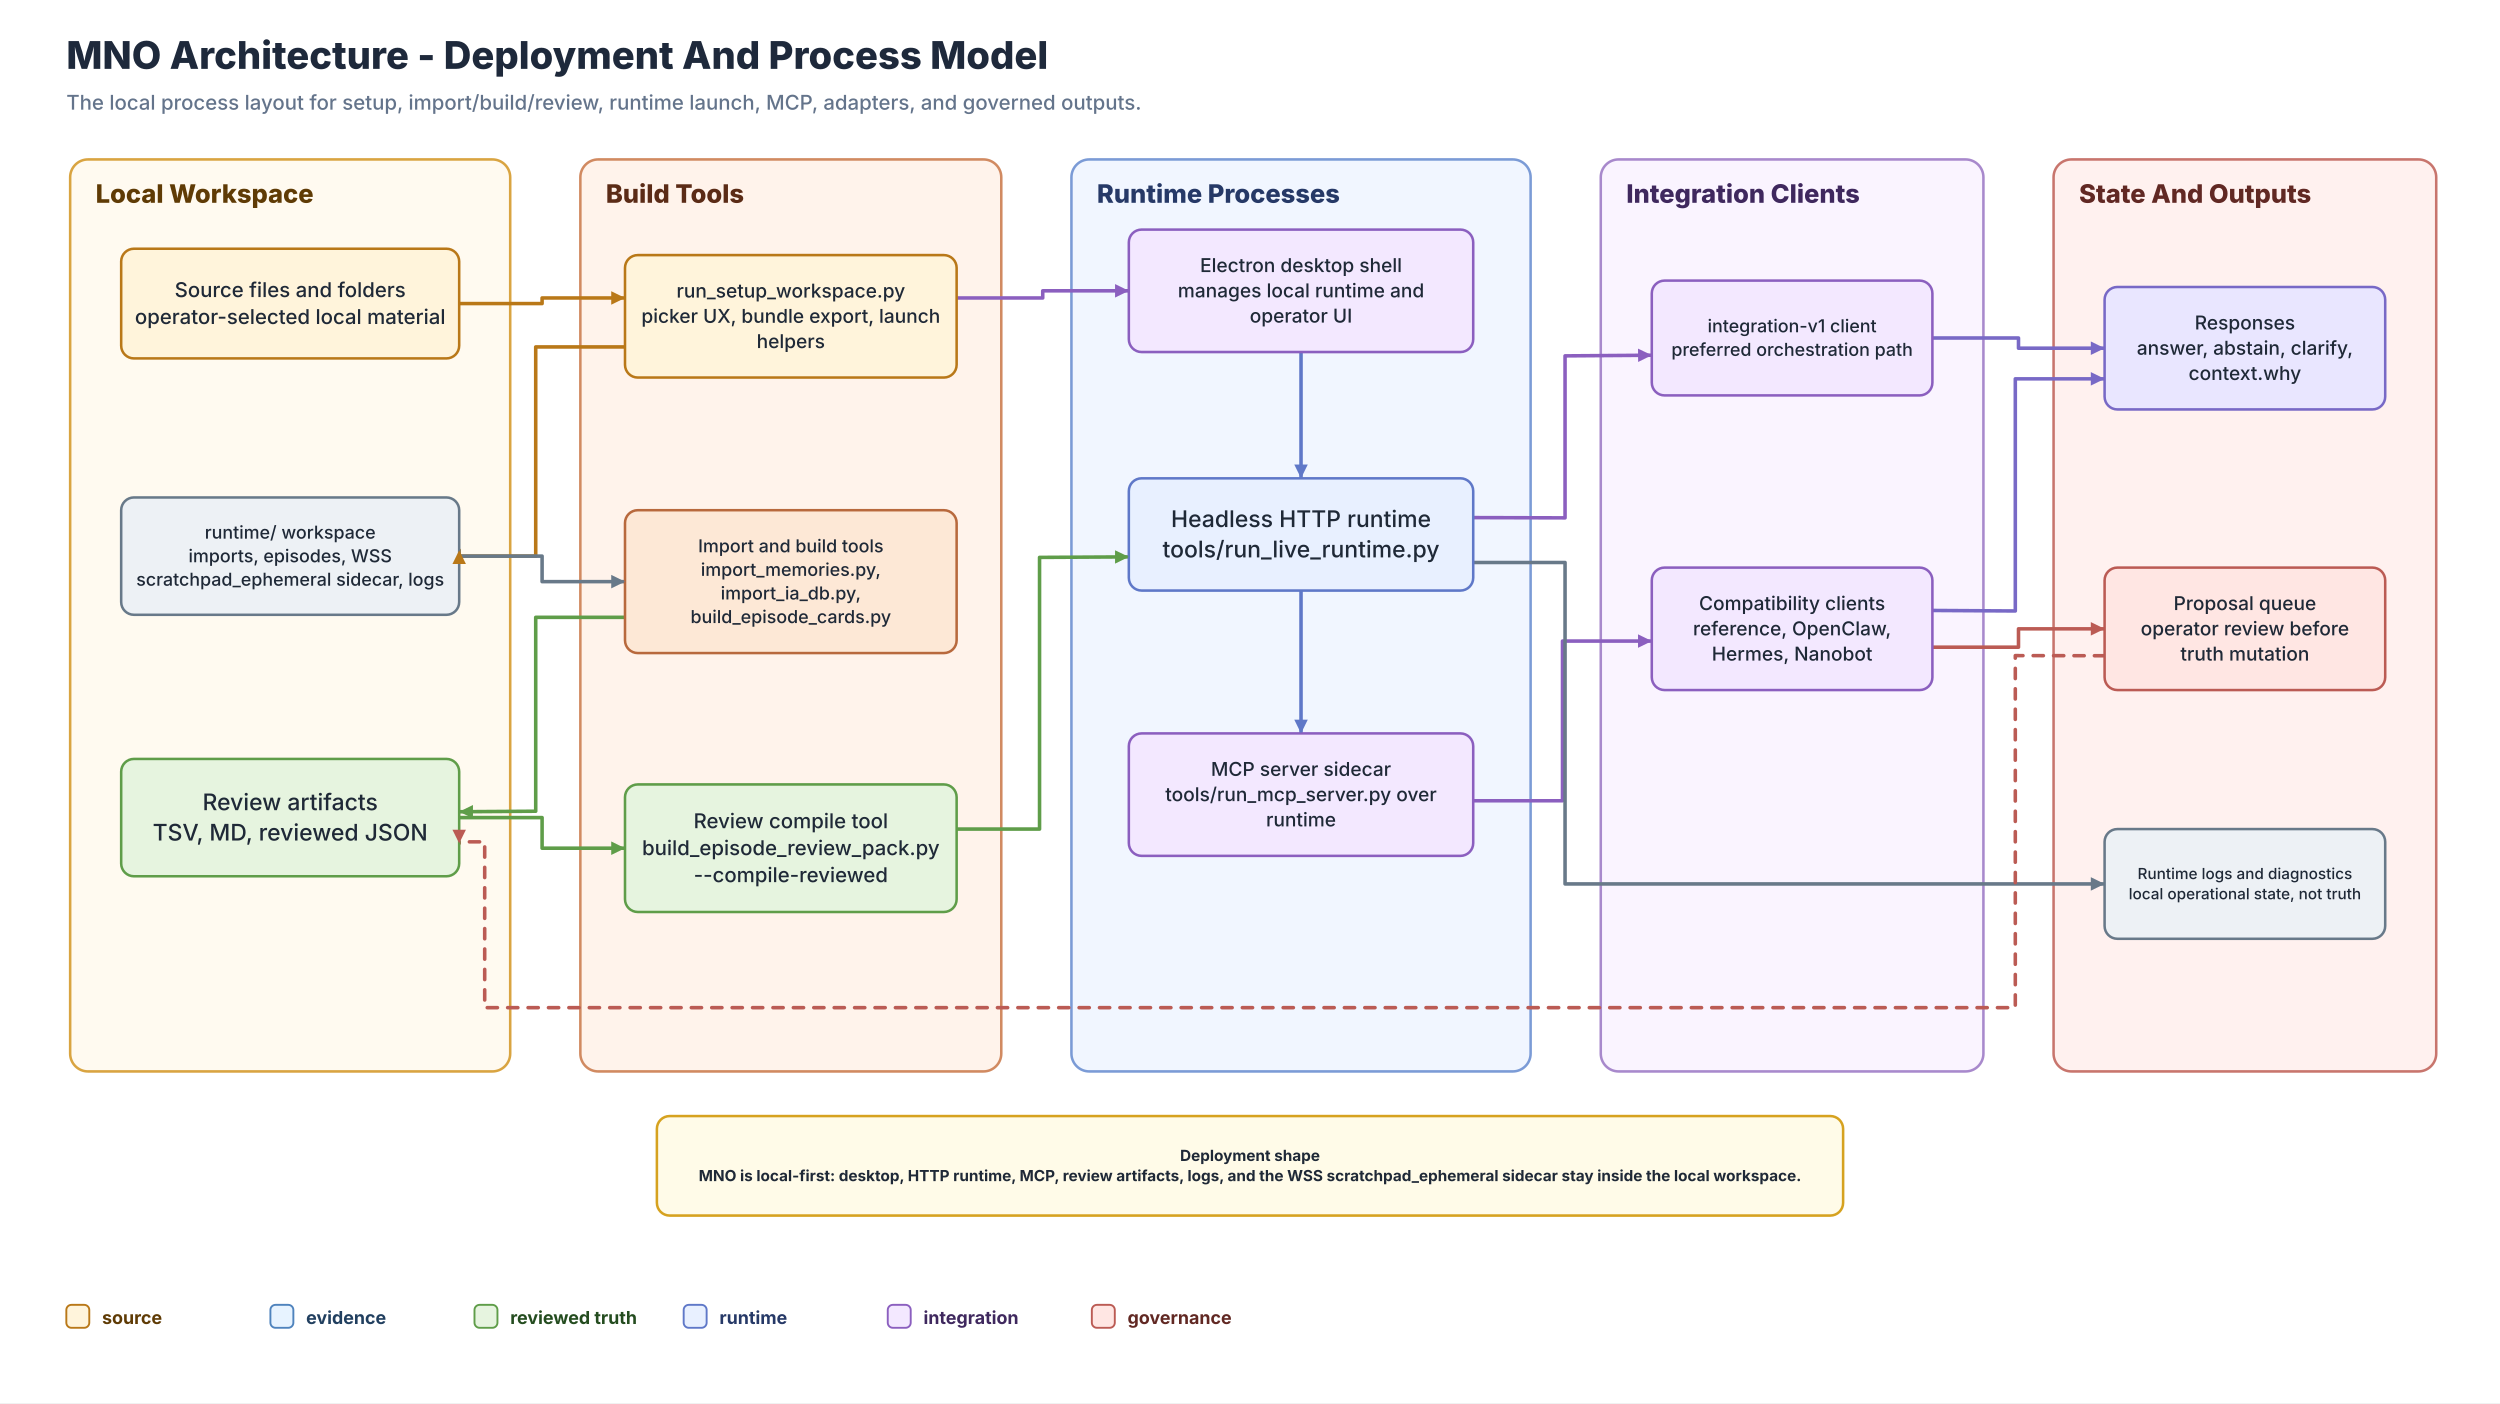
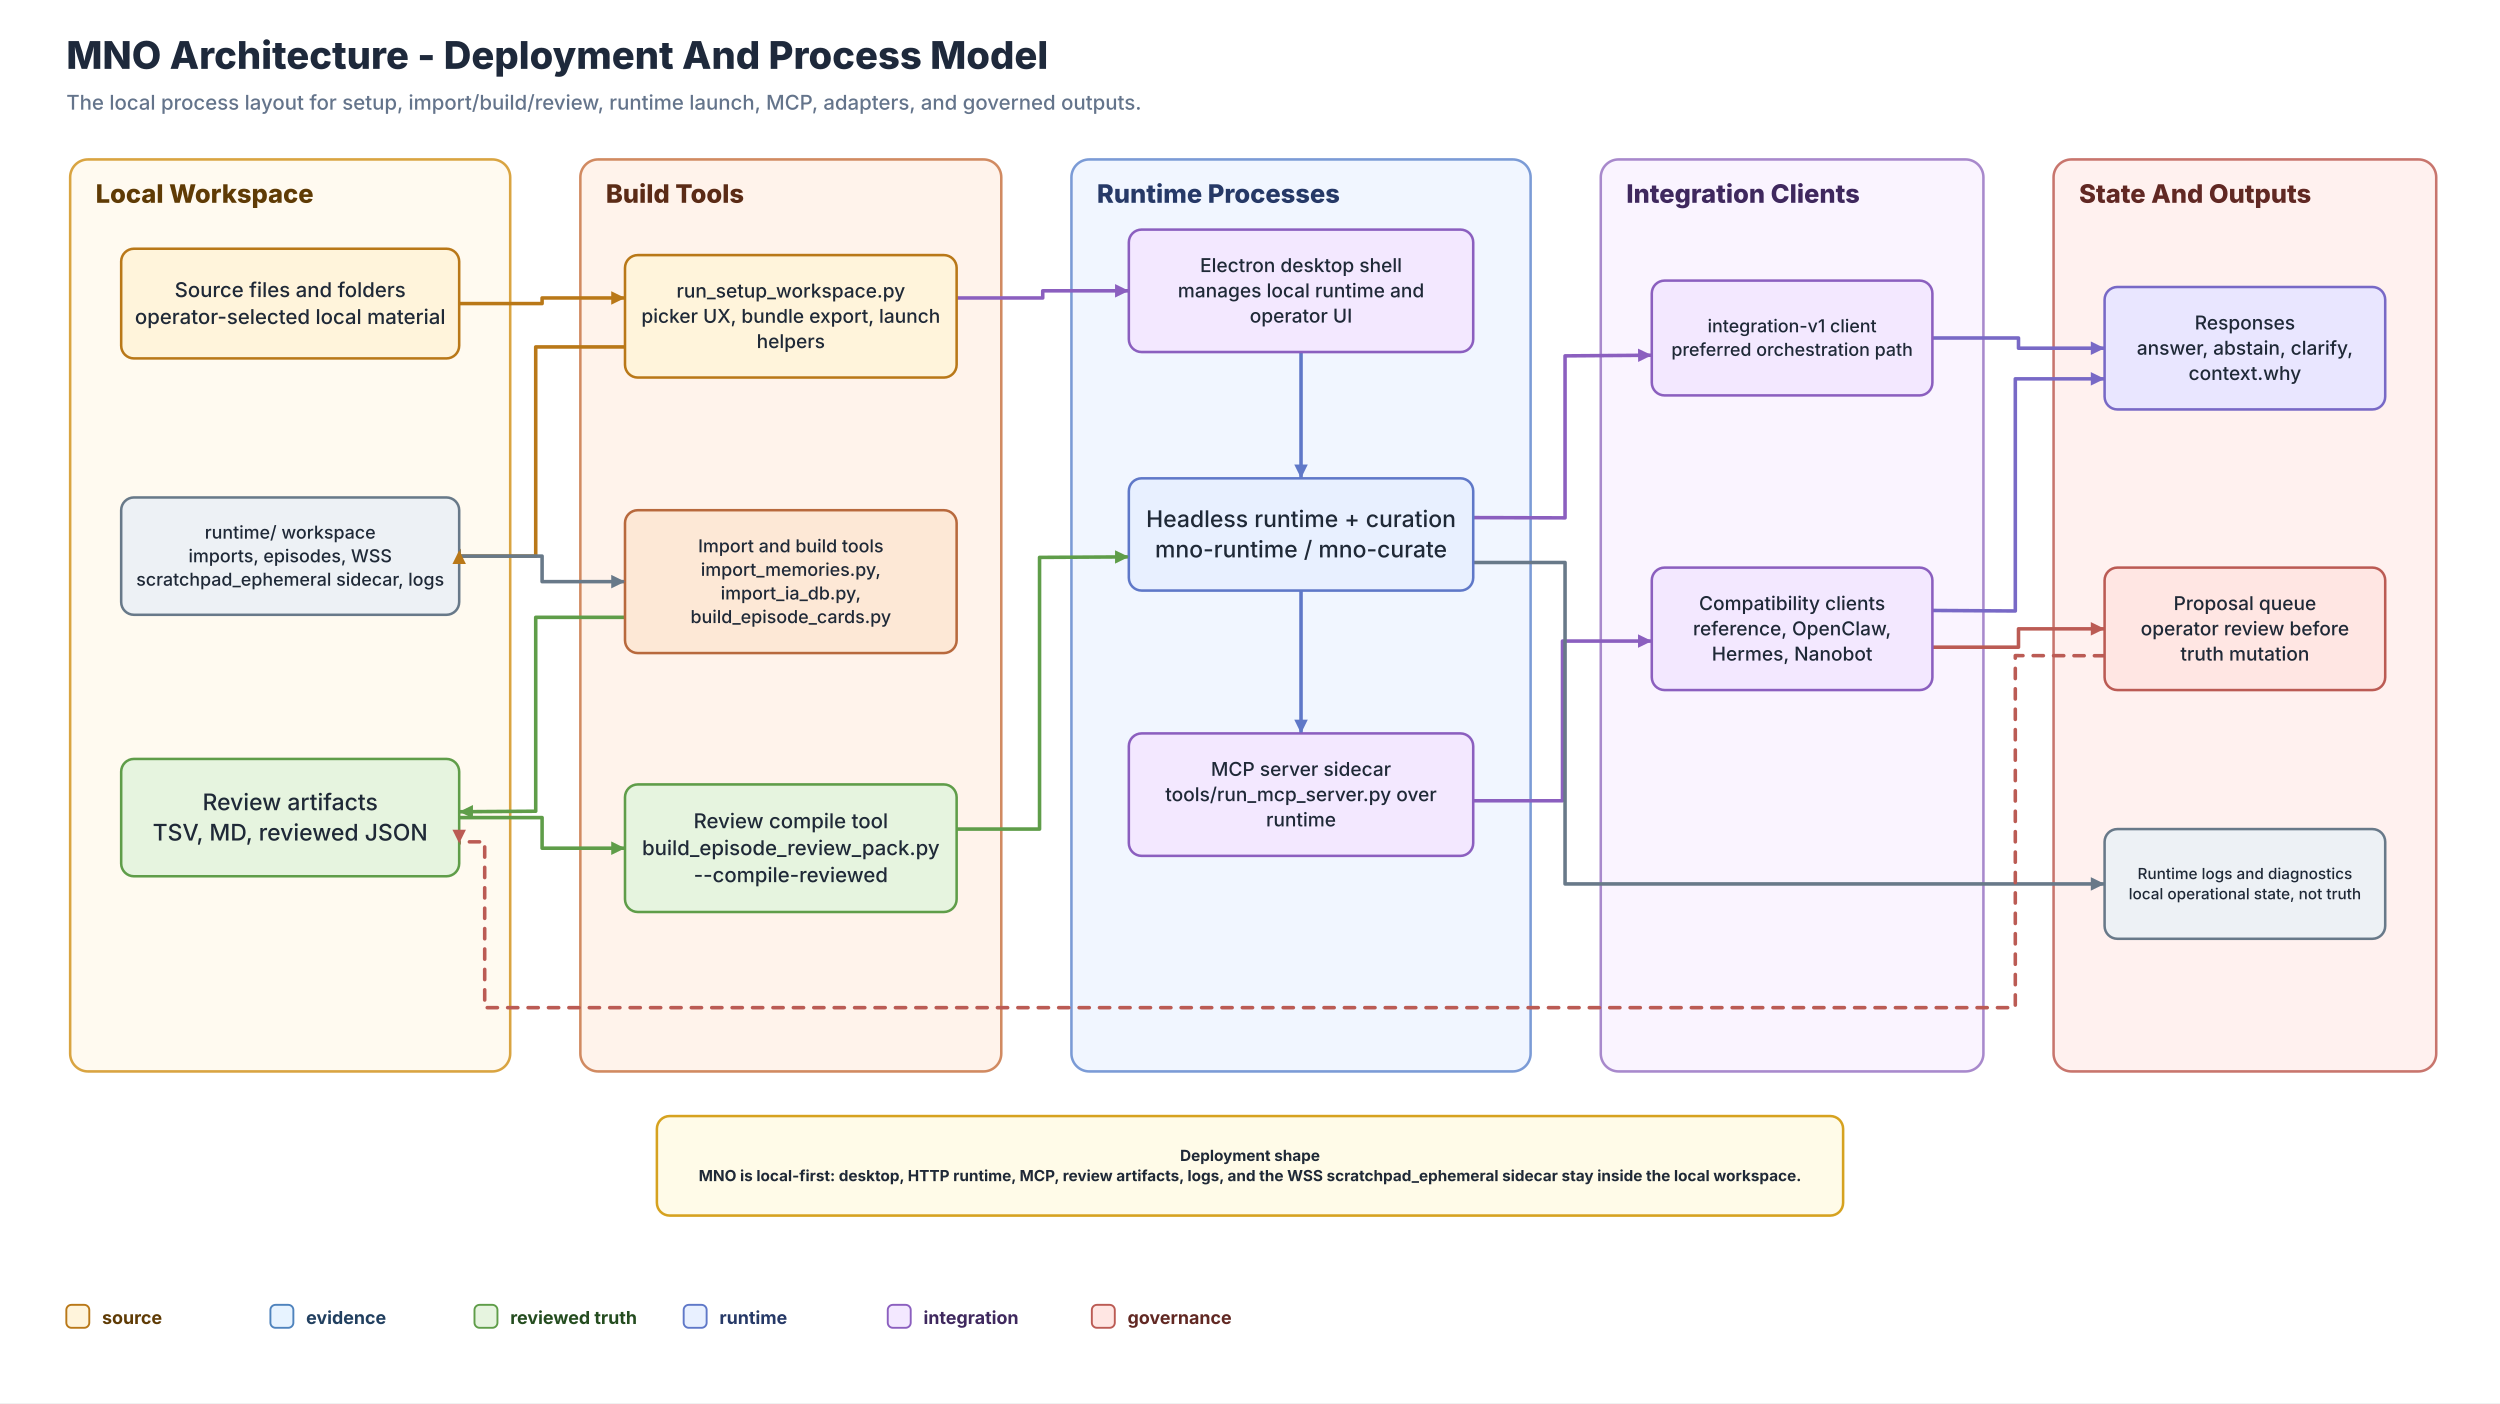
<svg xmlns="http://www.w3.org/2000/svg" width="1960" height="1100" viewBox="0 0 1960 1100" role="img" aria-label="MNO Architecture - Deployment And Process Model">
  <rect width="100%" height="100%" fill="#ffffff" />
  <text x="52" y="54" font-family="Segoe UI, Inter, Arial, sans-serif" font-size="30" font-weight="800" fill="#1e293b">MNO Architecture - Deployment And Process Model</text>
  <text x="52" y="86" font-family="Segoe UI, Inter, Arial, sans-serif" font-size="16" font-weight="500" fill="#64748b">The local process layout for setup, import/build/review, runtime launch, MCP, adapters, and governed outputs.</text>
  <rect x="55" y="125" width="345" height="715" rx="14" fill="#fffaf0" stroke="#d9a441" stroke-width="2" />
  <text x="75.0" y="159.0" font-family="Segoe UI, Inter, Arial, sans-serif" font-size="20" font-weight="800" fill="#5f3b05">Local Workspace</text>
  <rect x="455" y="125" width="330" height="715" rx="14" fill="#fff3eb" stroke="#d18a61" stroke-width="2" />
  <text x="475.0" y="159.0" font-family="Segoe UI, Inter, Arial, sans-serif" font-size="20" font-weight="800" fill="#5b2b16">Build Tools</text>
  <rect x="840" y="125" width="360" height="715" rx="14" fill="#f1f6ff" stroke="#7b9bd6" stroke-width="2" />
  <text x="860.0" y="159.0" font-family="Segoe UI, Inter, Arial, sans-serif" font-size="20" font-weight="800" fill="#263967">Runtime Processes</text>
  <rect x="1255" y="125" width="300" height="715" rx="14" fill="#faf4ff" stroke="#a889cc" stroke-width="2" />
  <text x="1275.0" y="159.0" font-family="Segoe UI, Inter, Arial, sans-serif" font-size="20" font-weight="800" fill="#3f285e">Integration Clients</text>
  <rect x="1610" y="125" width="300" height="715" rx="14" fill="#fff1ef" stroke="#c8756d" stroke-width="2" />
  <text x="1630.0" y="159.0" font-family="Segoe UI, Inter, Arial, sans-serif" font-size="20" font-weight="800" fill="#612823">State And Outputs</text>
  <polyline points="360.0,238.0 425.0,238.0 425.0,233.6 490.0,233.6" fill="none" stroke="#b97818" stroke-width="2.8" stroke-linecap="round" stroke-linejoin="round" />
  <polyline points="490.0,272.0 420.0,272.0 420.0,436.0 360.0,436.0 360.0,431.4" fill="none" stroke="#b97818" stroke-width="2.8" stroke-linecap="round" stroke-linejoin="round" />
  <polyline points="360.0,436.0 425.0,436.0 425.0,456.0 490.0,456.0" fill="none" stroke="#687989" stroke-width="2.8" stroke-linecap="round" stroke-linejoin="round" />
  <polyline points="490.0,484.0 420.0,484.0 420.0,636.0 360.0,636.4" fill="none" stroke="#5f9d49" stroke-width="2.8" stroke-linecap="round" stroke-linejoin="round" />
  <polyline points="360.0,641.0 425.0,641.0 425.0,665.0 490.0,665.0" fill="none" stroke="#5f9d49" stroke-width="2.8" stroke-linecap="round" stroke-linejoin="round" />
  <polyline points="750.0,650.0 815.0,650.0 815.0,437.0 885.0,436.6" fill="none" stroke="#5f9d49" stroke-width="2.8" stroke-linecap="round" stroke-linejoin="round" />
  <polyline points="750.0,233.6 817.5,233.6 817.5,228.0 885.0,228.0" fill="none" stroke="#8b5fbf" stroke-width="2.8" stroke-linecap="round" stroke-linejoin="round" />
  <polyline points="1020.0,276.0 1020.0,375.0" fill="none" stroke="#5f78c8" stroke-width="2.8" stroke-linecap="round" stroke-linejoin="round" />
  <polyline points="1020.0,463.0 1020.0,575.0" fill="none" stroke="#5f78c8" stroke-width="2.8" stroke-linecap="round" stroke-linejoin="round" />
  <polyline points="1155.0,405.8 1227.0,406.0 1227.0,279.0 1295.0,278.5" fill="none" stroke="#8b5fbf" stroke-width="2.8" stroke-linecap="round" stroke-linejoin="round" />
  <polyline points="1155.0,627.8 1225.0,627.8 1225.0,502.6 1295.0,502.6" fill="none" stroke="#8b5fbf" stroke-width="2.8" stroke-linecap="round" stroke-linejoin="round" />
  <polyline points="1515.0,265.0 1582.5,265.0 1582.5,273.0 1650.0,273.0" fill="none" stroke="#7869c6" stroke-width="2.8" stroke-linecap="round" stroke-linejoin="round" />
  <polyline points="1515.0,478.6 1580.0,479.0 1580.0,297.0 1650.0,297.0" fill="none" stroke="#7869c6" stroke-width="2.8" stroke-linecap="round" stroke-linejoin="round" />
  <polyline points="1515.0,507.4 1582.5,507.4 1582.5,493.0 1650.0,493.0" fill="none" stroke="#bb5b54" stroke-width="2.8" stroke-linecap="round" stroke-linejoin="round" />
  <polyline points="1155.0,441.0 1227.0,441.0 1227.0,693.0 1650.0,693.0" fill="none" stroke="#687989" stroke-width="2.8" stroke-linecap="round" stroke-linejoin="round" />
  <polyline points="1650.0,514.1 1580.0,514.0 1580.0,790.0 380.0,790.0 380.0,660.0 360.0,660.0 360.0,661.2" fill="none" stroke="#bb5b54" stroke-width="2.8" stroke-linecap="round" stroke-linejoin="round" stroke-dasharray="8 8" />
  <rect x="95" y="195" width="265" height="86" rx="10" fill="#fff4db" stroke="#b97818" stroke-width="2" />
  <g class="node-label">
    <text x="227.5" y="232.9" text-anchor="middle" font-family="Segoe UI, Inter, Arial, sans-serif" font-size="16" font-weight="500" fill="#1f2937">Source files and folders</text>
    <text x="227.5" y="254.0" text-anchor="middle" font-family="Segoe UI, Inter, Arial, sans-serif" font-size="16" font-weight="500" fill="#1f2937">operator-selected local material</text>
  </g>
  <rect x="95" y="390" width="265" height="92" rx="10" fill="#edf1f5" stroke="#687989" stroke-width="2" />
  <g class="node-label">
    <text x="227.5" y="422.3" text-anchor="middle" font-family="Segoe UI, Inter, Arial, sans-serif" font-size="14" font-weight="500" fill="#1f2937">runtime/ workspace</text>
    <text x="227.5" y="440.8" text-anchor="middle" font-family="Segoe UI, Inter, Arial, sans-serif" font-size="14" font-weight="500" fill="#1f2937">imports, episodes, WSS</text>
    <text x="227.5" y="459.2" text-anchor="middle" font-family="Segoe UI, Inter, Arial, sans-serif" font-size="14" font-weight="500" fill="#1f2937">scratchpad_ephemeral sidecar, logs</text>
  </g>
  <rect x="95" y="595" width="265" height="92" rx="10" fill="#e6f4df" stroke="#5f9d49" stroke-width="2" />
  <g class="node-label">
    <text x="227.5" y="635.2" text-anchor="middle" font-family="Segoe UI, Inter, Arial, sans-serif" font-size="18" font-weight="500" fill="#1f2937">Review artifacts</text>
    <text x="227.5" y="659.0" text-anchor="middle" font-family="Segoe UI, Inter, Arial, sans-serif" font-size="18" font-weight="500" fill="#1f2937">TSV, MD, reviewed JSON</text>
  </g>
  <rect x="490" y="200" width="260" height="96" rx="10" fill="#fff4db" stroke="#b97818" stroke-width="2" />
  <g class="node-label">
    <text x="620.0" y="233.3" text-anchor="middle" font-family="Segoe UI, Inter, Arial, sans-serif" font-size="15" font-weight="500" fill="#1f2937">run_setup_workspace.py</text>
    <text x="620.0" y="253.1" text-anchor="middle" font-family="Segoe UI, Inter, Arial, sans-serif" font-size="15" font-weight="500" fill="#1f2937">picker UX, bundle export, launch</text>
    <text x="620.0" y="272.9" text-anchor="middle" font-family="Segoe UI, Inter, Arial, sans-serif" font-size="15" font-weight="500" fill="#1f2937">helpers</text>
  </g>
  <rect x="490" y="400" width="260" height="112" rx="10" fill="#fde8d6" stroke="#b8693d" stroke-width="2" />
  <g class="node-label">
    <text x="620.0" y="433.0" text-anchor="middle" font-family="Segoe UI, Inter, Arial, sans-serif" font-size="14" font-weight="500" fill="#1f2937">Import and build tools</text>
    <text x="620.0" y="451.5" text-anchor="middle" font-family="Segoe UI, Inter, Arial, sans-serif" font-size="14" font-weight="500" fill="#1f2937">import_memories.py,</text>
    <text x="620.0" y="470.0" text-anchor="middle" font-family="Segoe UI, Inter, Arial, sans-serif" font-size="14" font-weight="500" fill="#1f2937">import_ia_db.py,</text>
    <text x="620.0" y="488.5" text-anchor="middle" font-family="Segoe UI, Inter, Arial, sans-serif" font-size="14" font-weight="500" fill="#1f2937">build_episode_cards.py</text>
  </g>
  <rect x="490" y="615" width="260" height="100" rx="10" fill="#e6f4df" stroke="#5f9d49" stroke-width="2" />
  <g class="node-label">
    <text x="620.0" y="649.3" text-anchor="middle" font-family="Segoe UI, Inter, Arial, sans-serif" font-size="16" font-weight="500" fill="#1f2937">Review compile tool</text>
    <text x="620.0" y="670.4" text-anchor="middle" font-family="Segoe UI, Inter, Arial, sans-serif" font-size="16" font-weight="500" fill="#1f2937">build_episode_review_pack.py</text>
    <text x="620.0" y="691.6" text-anchor="middle" font-family="Segoe UI, Inter, Arial, sans-serif" font-size="16" font-weight="500" fill="#1f2937">--compile-reviewed</text>
  </g>
  <rect x="885" y="180" width="270" height="96" rx="10" fill="#f3e8ff" stroke="#8b5fbf" stroke-width="2" />
  <g class="node-label">
    <text x="1020.0" y="213.3" text-anchor="middle" font-family="Segoe UI, Inter, Arial, sans-serif" font-size="15" font-weight="500" fill="#1f2937">Electron desktop shell</text>
    <text x="1020.0" y="233.1" text-anchor="middle" font-family="Segoe UI, Inter, Arial, sans-serif" font-size="15" font-weight="500" fill="#1f2937">manages local runtime and</text>
    <text x="1020.0" y="252.9" text-anchor="middle" font-family="Segoe UI, Inter, Arial, sans-serif" font-size="15" font-weight="500" fill="#1f2937">operator UI</text>
  </g>
  <rect x="885" y="375" width="270" height="88" rx="10" fill="#e8f0ff" stroke="#5f78c8" stroke-width="2" />
  <g class="node-label">
-     <text x="1020.0" y="413.2" text-anchor="middle" font-family="Segoe UI, Inter, Arial, sans-serif" font-size="18" font-weight="500" fill="#1f2937">Headless HTTP runtime</text>
-     <text x="1020.0" y="437.0" text-anchor="middle" font-family="Segoe UI, Inter, Arial, sans-serif" font-size="18" font-weight="500" fill="#1f2937">tools/run_live_runtime.py</text>
+     <text x="1020.0" y="413.2" text-anchor="middle" font-family="Segoe UI, Inter, Arial, sans-serif" font-size="18" font-weight="500" fill="#1f2937">Headless runtime + curation</text>
+     <text x="1020.0" y="437.0" text-anchor="middle" font-family="Segoe UI, Inter, Arial, sans-serif" font-size="18" font-weight="500" fill="#1f2937">mno-runtime / mno-curate</text>
  </g>
  <rect x="885" y="575" width="270" height="96" rx="10" fill="#f3e8ff" stroke="#8b5fbf" stroke-width="2" />
  <g class="node-label">
    <text x="1020.0" y="608.3" text-anchor="middle" font-family="Segoe UI, Inter, Arial, sans-serif" font-size="15" font-weight="500" fill="#1f2937">MCP server sidecar</text>
    <text x="1020.0" y="628.1" text-anchor="middle" font-family="Segoe UI, Inter, Arial, sans-serif" font-size="15" font-weight="500" fill="#1f2937">tools/run_mcp_server.py over</text>
    <text x="1020.0" y="647.9" text-anchor="middle" font-family="Segoe UI, Inter, Arial, sans-serif" font-size="15" font-weight="500" fill="#1f2937">runtime</text>
  </g>
  <rect x="1295" y="220" width="220" height="90" rx="10" fill="#f3e8ff" stroke="#8b5fbf" stroke-width="2" />
  <g class="node-label">
    <text x="1405.0" y="260.5" text-anchor="middle" font-family="Segoe UI, Inter, Arial, sans-serif" font-size="14" font-weight="500" fill="#1f2937">integration-v1 client</text>
    <text x="1405.0" y="279.0" text-anchor="middle" font-family="Segoe UI, Inter, Arial, sans-serif" font-size="14" font-weight="500" fill="#1f2937">preferred orchestration path</text>
  </g>
  <rect x="1295" y="445" width="220" height="96" rx="10" fill="#f3e8ff" stroke="#8b5fbf" stroke-width="2" />
  <g class="node-label">
    <text x="1405.0" y="478.3" text-anchor="middle" font-family="Segoe UI, Inter, Arial, sans-serif" font-size="15" font-weight="500" fill="#1f2937">Compatibility clients</text>
    <text x="1405.0" y="498.1" text-anchor="middle" font-family="Segoe UI, Inter, Arial, sans-serif" font-size="15" font-weight="500" fill="#1f2937">reference, OpenClaw,</text>
    <text x="1405.0" y="517.9" text-anchor="middle" font-family="Segoe UI, Inter, Arial, sans-serif" font-size="15" font-weight="500" fill="#1f2937">Hermes, Nanobot</text>
  </g>
  <rect x="1650" y="225" width="220" height="96" rx="10" fill="#e9e6ff" stroke="#7869c6" stroke-width="2" />
  <g class="node-label">
    <text x="1760.0" y="258.3" text-anchor="middle" font-family="Segoe UI, Inter, Arial, sans-serif" font-size="15" font-weight="500" fill="#1f2937">Responses</text>
    <text x="1760.0" y="278.1" text-anchor="middle" font-family="Segoe UI, Inter, Arial, sans-serif" font-size="15" font-weight="500" fill="#1f2937">answer, abstain, clarify,</text>
    <text x="1760.0" y="297.9" text-anchor="middle" font-family="Segoe UI, Inter, Arial, sans-serif" font-size="15" font-weight="500" fill="#1f2937">context.why</text>
  </g>
  <rect x="1650" y="445" width="220" height="96" rx="10" fill="#ffe6e3" stroke="#bb5b54" stroke-width="2" />
  <g class="node-label">
    <text x="1760.0" y="478.3" text-anchor="middle" font-family="Segoe UI, Inter, Arial, sans-serif" font-size="15" font-weight="500" fill="#1f2937">Proposal queue</text>
    <text x="1760.0" y="498.1" text-anchor="middle" font-family="Segoe UI, Inter, Arial, sans-serif" font-size="15" font-weight="500" fill="#1f2937">operator review before</text>
    <text x="1760.0" y="517.9" text-anchor="middle" font-family="Segoe UI, Inter, Arial, sans-serif" font-size="15" font-weight="500" fill="#1f2937">truth mutation</text>
  </g>
  <rect x="1650" y="650" width="220" height="86" rx="10" fill="#edf1f5" stroke="#687989" stroke-width="2" />
  <g class="node-label">
    <text x="1760.0" y="689.2" text-anchor="middle" font-family="Segoe UI, Inter, Arial, sans-serif" font-size="12" font-weight="500" fill="#1f2937">Runtime logs and diagnostics</text>
    <text x="1760.0" y="705.0" text-anchor="middle" font-family="Segoe UI, Inter, Arial, sans-serif" font-size="12" font-weight="500" fill="#1f2937">local operational state, not truth</text>
  </g>
  <rect x="515" y="875" width="930" height="78" rx="10" fill="#fffbe8" stroke="#d6a21f" stroke-width="2" />
  <g class="node-label">
    <text x="980.0" y="910.2" text-anchor="middle" font-family="Segoe UI, Inter, Arial, sans-serif" font-size="12" font-weight="700" fill="#1f2937">Deployment shape</text>
    <text x="980.0" y="926.0" text-anchor="middle" font-family="Segoe UI, Inter, Arial, sans-serif" font-size="12" font-weight="700" fill="#1f2937">MNO is local-first: desktop, HTTP runtime, MCP, review artifacts, logs, and the WSS scratchpad_ephemeral sidecar stay inside the local workspace.</text>
  </g>
  <polygon points="490.0,233.6 479.2,238.9 479.2,228.3" fill="#b97818" />
  <polygon points="360.0,431.4 365.3,442.2 354.7,442.2" fill="#b97818" />
  <polygon points="490.0,456.0 479.2,461.3 479.2,450.7" fill="#687989" />
  <polygon points="360.0,636.4 370.8,631.1 370.8,641.6" fill="#5f9d49" />
  <polygon points="490.0,665.0 479.2,670.3 479.2,659.7" fill="#5f9d49" />
  <polygon points="885.0,436.6 874.2,441.9 874.2,431.4" fill="#5f9d49" />
  <polygon points="885.0,228.0 874.2,233.3 874.2,222.7" fill="#8b5fbf" />
  <polygon points="1020.0,375.0 1014.7,364.2 1025.3,364.2" fill="#5f78c8" />
  <polygon points="1020.0,575.0 1014.7,564.2 1025.3,564.2" fill="#5f78c8" />
  <polygon points="1295.0,278.5 1284.3,283.8 1284.2,273.3" fill="#8b5fbf" />
  <polygon points="1295.0,502.6 1284.2,507.9 1284.2,497.3" fill="#8b5fbf" />
  <polygon points="1650.0,273.0 1639.2,278.3 1639.2,267.7" fill="#7869c6" />
  <polygon points="1650.0,297.0 1639.2,302.3 1639.2,291.7" fill="#7869c6" />
  <polygon points="1650.0,493.0 1639.2,498.3 1639.2,487.7" fill="#bb5b54" />
  <polygon points="1650.0,693.0 1639.2,698.3 1639.2,687.7" fill="#687989" />
  <polygon points="360.0,661.2 354.7,650.5 365.3,650.5" fill="#bb5b54" />
  <rect x="52.0" y="1023.0" width="18" height="18" rx="4" fill="#fff4db" stroke="#b97818" stroke-width="1.5" />
  <text x="80.0" y="1038.0" font-family="Segoe UI, Inter, Arial, sans-serif" font-size="14" font-weight="700" fill="#5f3b05">source</text>
  <rect x="212.0" y="1023.0" width="18" height="18" rx="4" fill="#e7f3ff" stroke="#4f83bd" stroke-width="1.5" />
  <text x="240.0" y="1038.0" font-family="Segoe UI, Inter, Arial, sans-serif" font-size="14" font-weight="700" fill="#213f5f">evidence</text>
  <rect x="372.0" y="1023.0" width="18" height="18" rx="4" fill="#e6f4df" stroke="#5f9d49" stroke-width="1.5" />
  <text x="400.0" y="1038.0" font-family="Segoe UI, Inter, Arial, sans-serif" font-size="14" font-weight="700" fill="#244c1f">reviewed truth</text>
  <rect x="536.0" y="1023.0" width="18" height="18" rx="4" fill="#e8f0ff" stroke="#5f78c8" stroke-width="1.5" />
  <text x="564.0" y="1038.0" font-family="Segoe UI, Inter, Arial, sans-serif" font-size="14" font-weight="700" fill="#263967">runtime</text>
  <rect x="696.0" y="1023.0" width="18" height="18" rx="4" fill="#f3e8ff" stroke="#8b5fbf" stroke-width="1.5" />
  <text x="724.0" y="1038.0" font-family="Segoe UI, Inter, Arial, sans-serif" font-size="14" font-weight="700" fill="#3f285e">integration</text>
  <rect x="856.0" y="1023.0" width="18" height="18" rx="4" fill="#ffe6e3" stroke="#bb5b54" stroke-width="1.5" />
  <text x="884.0" y="1038.0" font-family="Segoe UI, Inter, Arial, sans-serif" font-size="14" font-weight="700" fill="#612823">governance</text>
</svg>
